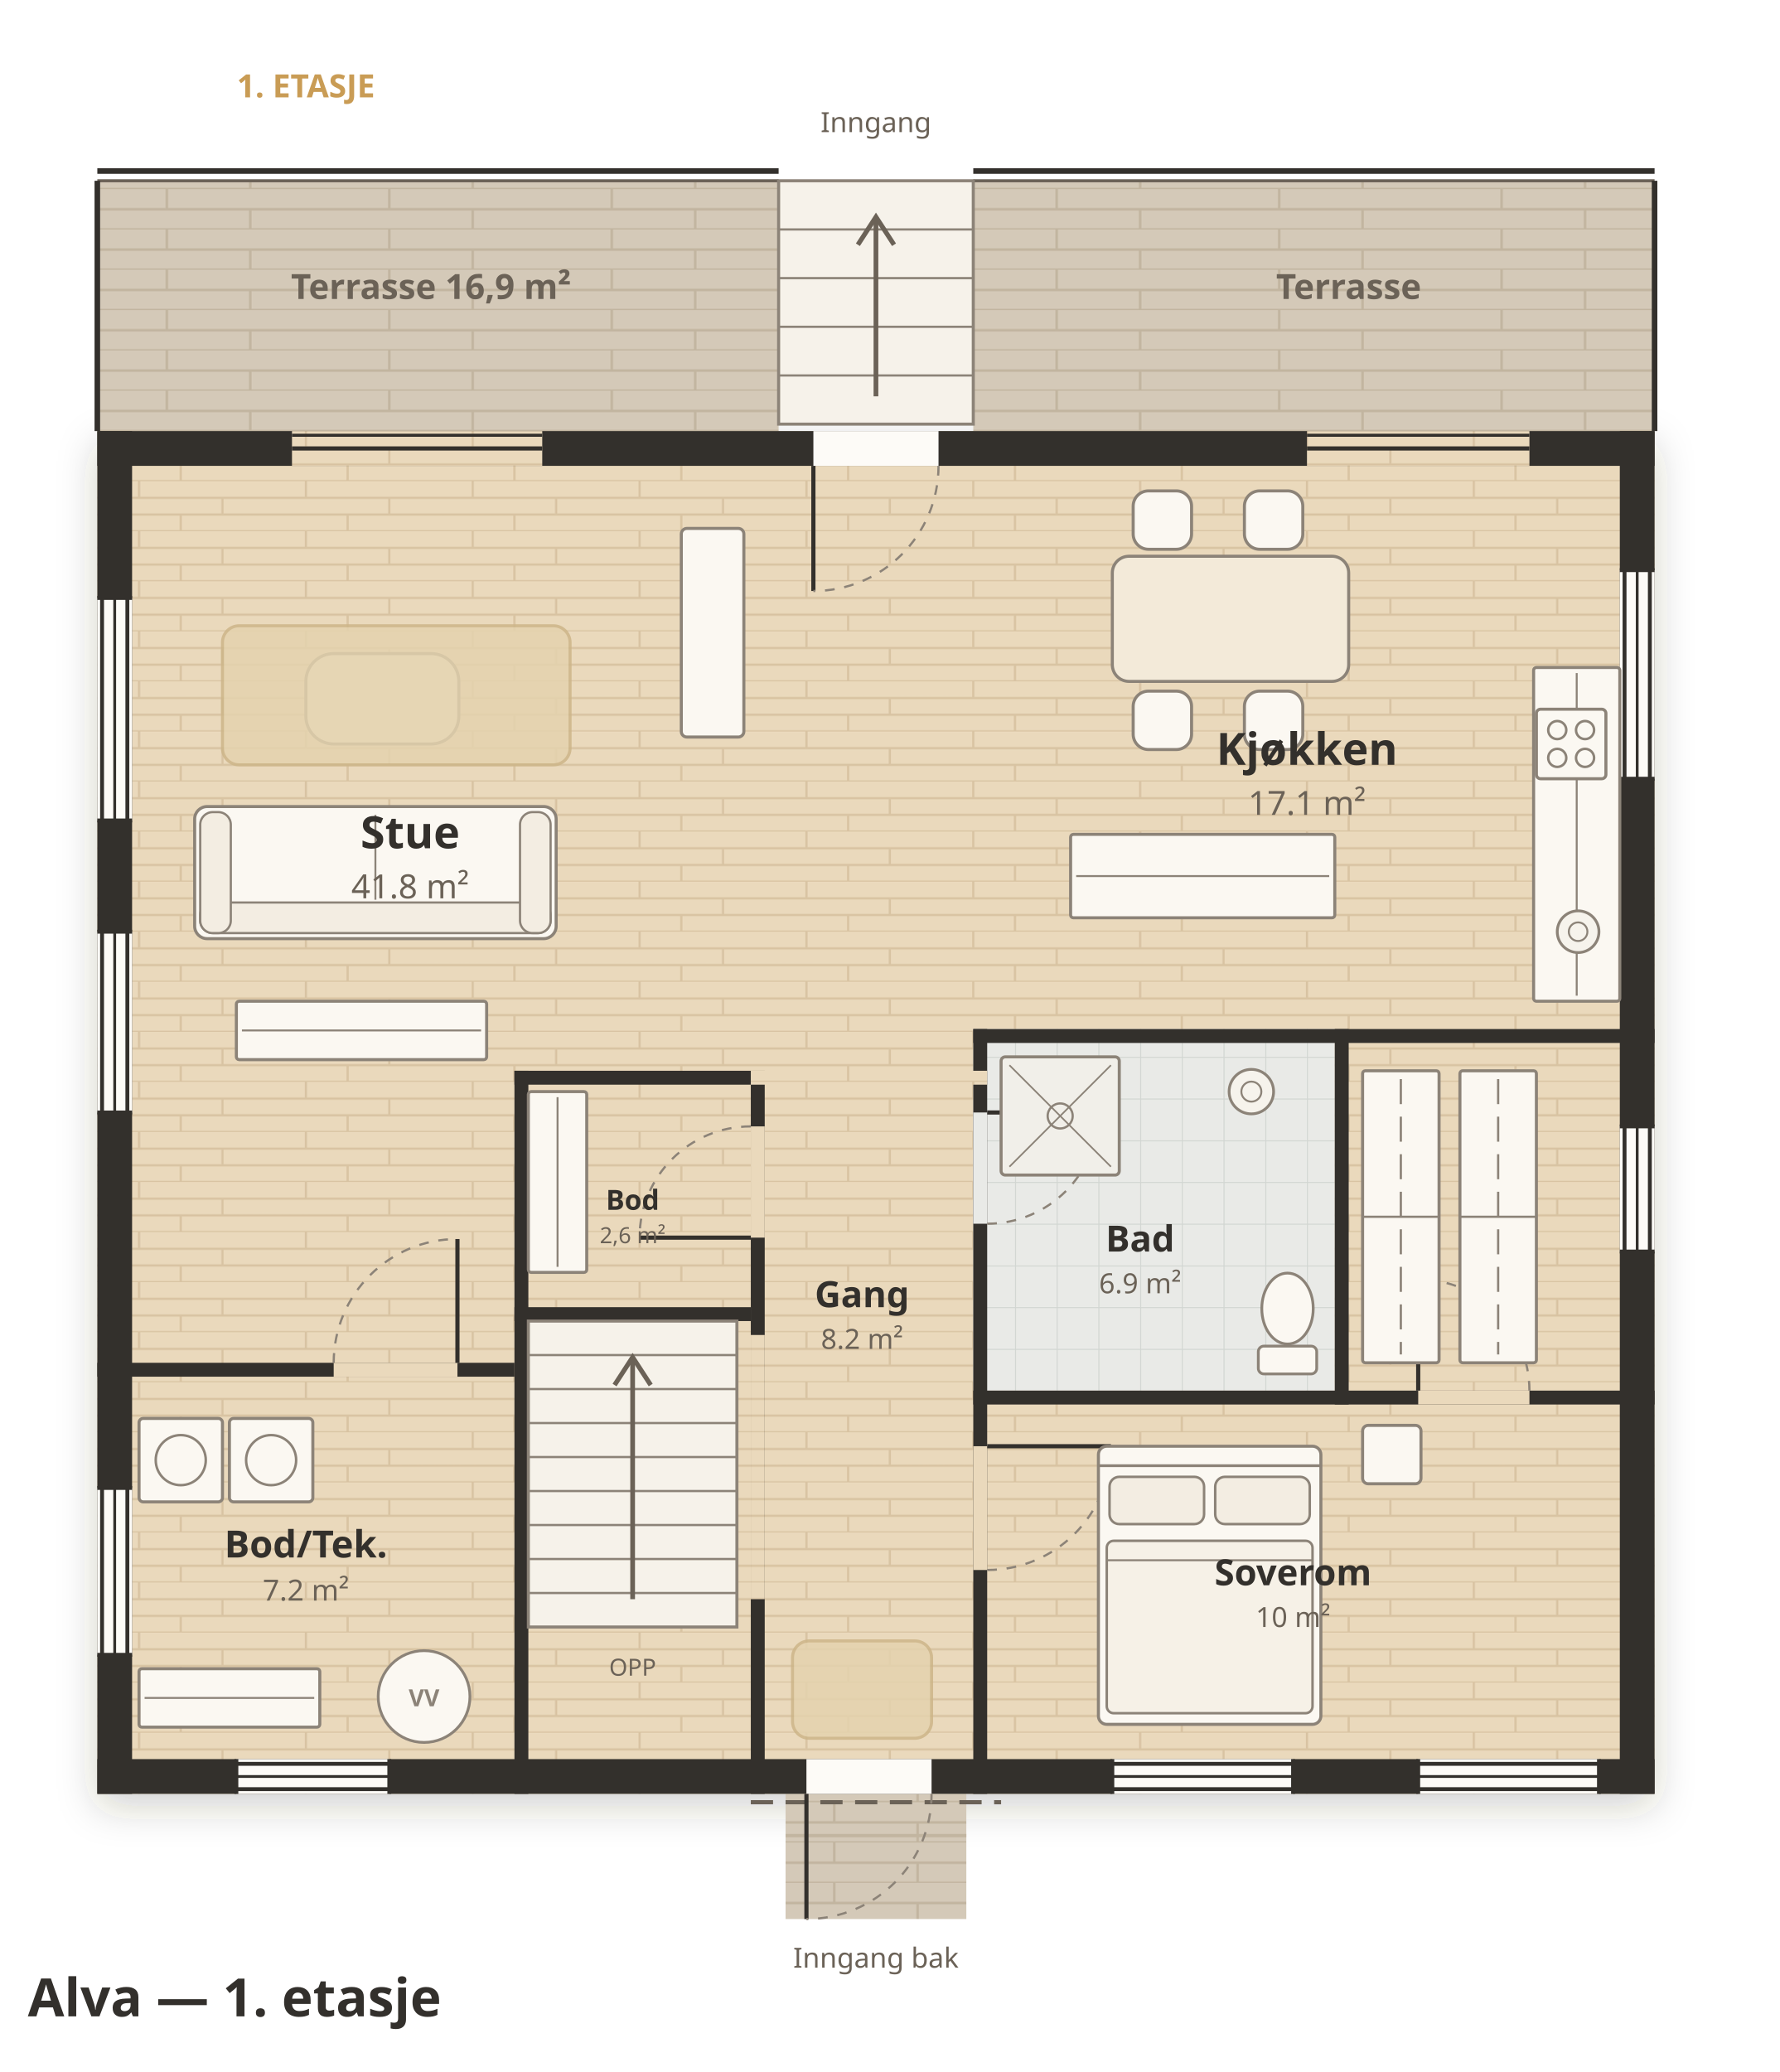
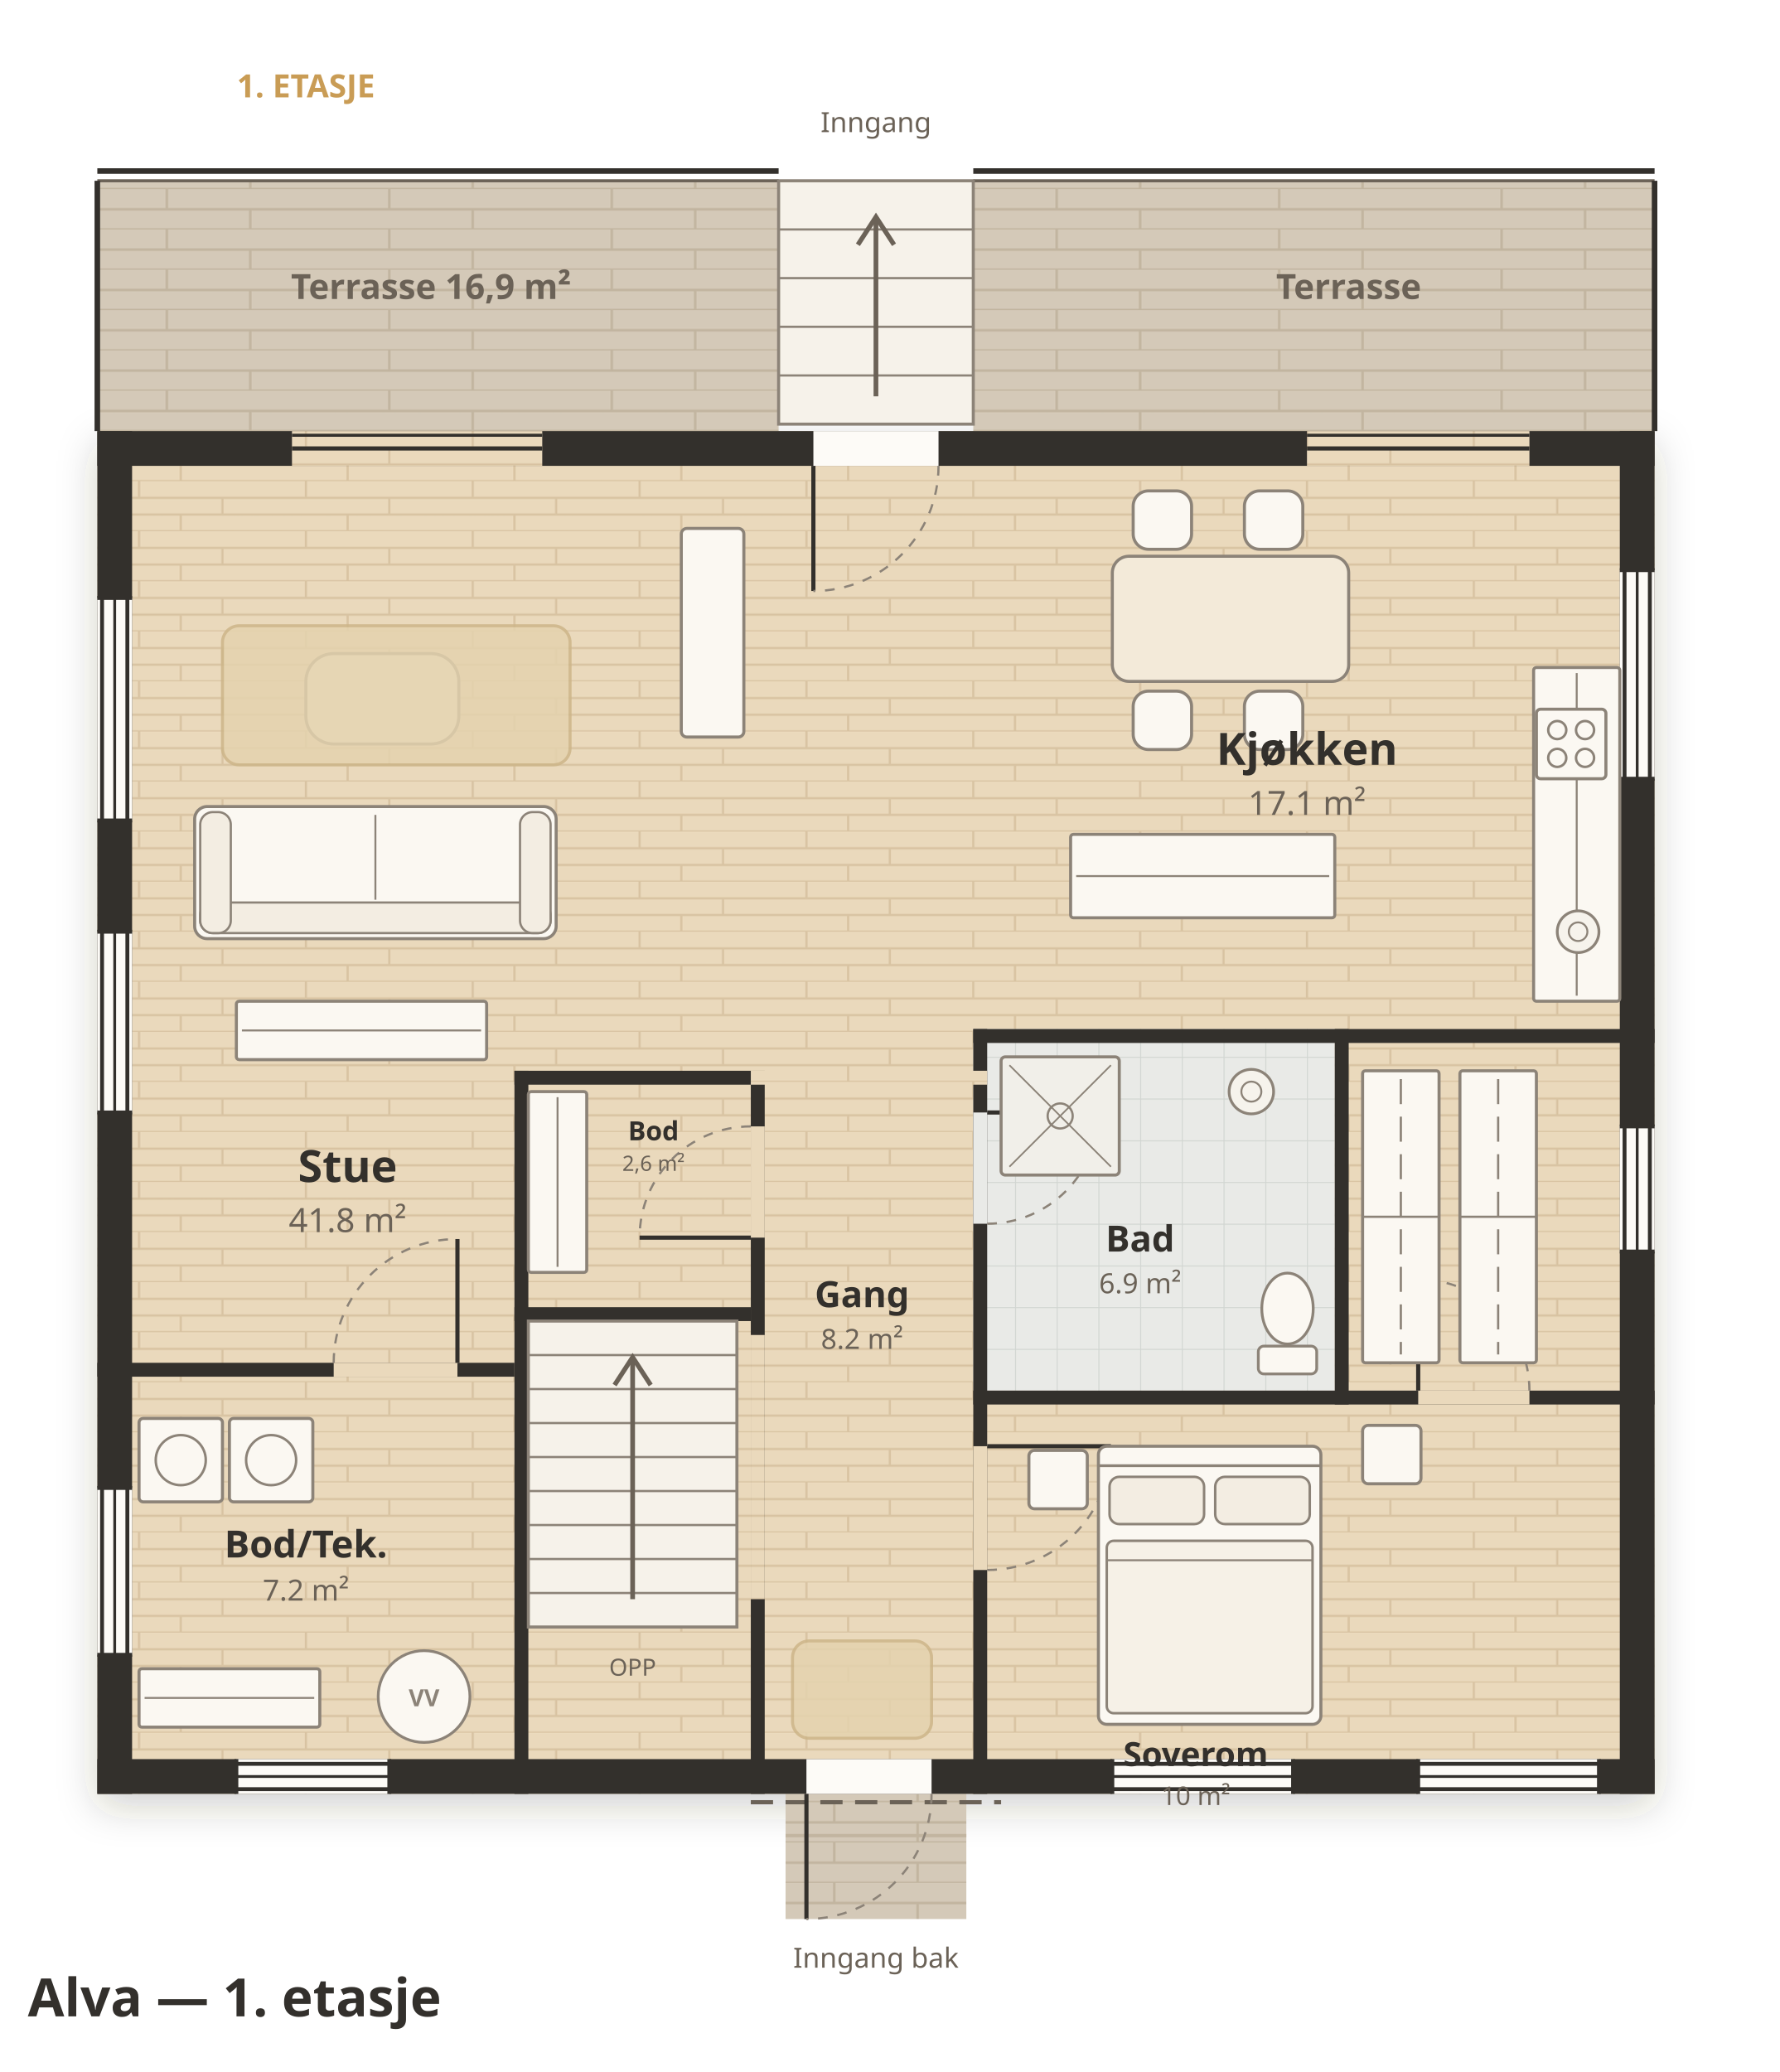
<svg xmlns="http://www.w3.org/2000/svg" viewBox="-700 -3100 12800 14900" font-family="Poppins, Segoe UI, sans-serif">
  <defs>
    <pattern id="parkett" width="1200" height="360" patternUnits="userSpaceOnUse">
      <rect width="1200" height="360" fill="#EAD9BC" />
      <line x1="0" y1="120" x2="1200" y2="120" stroke="#D9C4A3" stroke-width="16" />
      <line x1="0" y1="240" x2="1200" y2="240" stroke="#D9C4A3" stroke-width="16" />
      <line x1="0" y1="360" x2="1200" y2="360" stroke="#D9C4A3" stroke-width="16" />
      <line x1="300" y1="0" x2="300" y2="120" stroke="#D9C4A3" stroke-width="16" />
      <line x1="900" y1="120" x2="900" y2="240" stroke="#D9C4A3" stroke-width="16" />
      <line x1="600" y1="240" x2="600" y2="360" stroke="#D9C4A3" stroke-width="16" />
    </pattern>
    <pattern id="flis" width="300" height="300" patternUnits="userSpaceOnUse">
      <rect width="300" height="300" fill="#E9EAE7" />
      <path d="M 300 0 L 0 0 0 300" fill="none" stroke="#D2D6D2" stroke-width="14" />
    </pattern>
    <pattern id="dekke" width="1600" height="290" patternUnits="userSpaceOnUse">
      <rect width="1600" height="290" fill="#D4C9B8" />
      <line x1="0" y1="145" x2="1600" y2="145" stroke="#C2B5A0" stroke-width="18" />
      <line x1="0" y1="290" x2="1600" y2="290" stroke="#C2B5A0" stroke-width="18" />
      <line x1="500" y1="0" x2="500" y2="145" stroke="#C2B5A0" stroke-width="18" />
      <line x1="1100" y1="145" x2="1100" y2="290" stroke="#C2B5A0" stroke-width="18" />
    </pattern>
    <pattern id="betong" width="900" height="900" patternUnits="userSpaceOnUse">
      <rect width="900" height="900" fill="#DDDAD3" />
      <circle cx="200" cy="260" r="26" fill="#CBC7BD" />
      <circle cx="640" cy="150" r="20" fill="#CBC7BD" />
      <circle cx="470" cy="560" r="30" fill="#CBC7BD" />
      <circle cx="760" cy="740" r="22" fill="#CBC7BD" />
      <circle cx="130" cy="760" r="18" fill="#CBC7BD" />
    </pattern>
    <filter id="skygge" x="-8%" y="-8%" width="116%" height="116%">
      <feDropShadow dx="0" dy="90" stdDeviation="140" flood-color="#33302C" flood-opacity="0.22" />
    </filter>
  </defs>
  <path d="M 0 0 H 11200 V 9800 H 0 Z" fill="#FDFBF7" filter="url(#skygge)" />
  <rect x="0" y="-1800" width="4900" height="1800" fill="url(#dekke)" stroke="none" stroke-width="0" rx="0" opacity="1" />
  <rect x="6300" y="-1800" width="4900" height="1800" fill="url(#dekke)" stroke="none" stroke-width="0" rx="0" opacity="1" />
  <line x1="0" y1="-1870" x2="4900" y2="-1870" stroke="#33302C" stroke-width="40" />
  <line x1="0" y1="-1800" x2="4900" y2="-1800" stroke="#6b6257" stroke-width="22" />
  <line x1="6300" y1="-1870" x2="11200" y2="-1870" stroke="#33302C" stroke-width="40" />
  <line x1="6300" y1="-1800" x2="11200" y2="-1800" stroke="#6b6257" stroke-width="22" />
  <line x1="0" y1="-1800" x2="0" y2="0" stroke="#33302C" stroke-width="40" />
  <line x1="11200" y1="-1800" x2="11200" y2="0" stroke="#33302C" stroke-width="40" />
  <rect x="4900" y="-1800" width="1400" height="1750" fill="#F6F2EA" stroke="#8C8378" stroke-width="22" rx="0" opacity="1" />
  <line x1="4900" y1="-1450.0" x2="6300" y2="-1450.0" stroke="#8C8378" stroke-width="16" />
  <line x1="4900" y1="-1100.0" x2="6300" y2="-1100.0" stroke="#8C8378" stroke-width="16" />
  <line x1="4900" y1="-750.0" x2="6300" y2="-750.0" stroke="#8C8378" stroke-width="16" />
  <line x1="4900" y1="-400.0" x2="6300" y2="-400.0" stroke="#8C8378" stroke-width="16" />
  <line x1="5600.0" y1="-250" x2="5600.0" y2="-1540" stroke="#6b6257" stroke-width="34" />
  <path d="M 5470.0 -1340 L 5600.0 -1540 L 5730.0 -1340" fill="none" stroke="#6b6257" stroke-width="34" />
  <rect x="4950" y="9800" width="1300" height="900" fill="url(#dekke)" stroke="none" stroke-width="0" rx="0" opacity="1" />
  <line x1="4950" y1="10100" x2="6250" y2="10100" stroke="#C2B5A0" stroke-width="24" />
  <line x1="4700" y1="9860" x2="6500" y2="9860" stroke="#6b6257" stroke-width="30" stroke-dasharray="160 90" />
  <rect x="0" y="0" width="11200" height="9800" fill="url(#parkett)" stroke="none" stroke-width="0" rx="0" opacity="1" />
  <rect x="6300" y="4300" width="2600" height="2600" fill="url(#flis)" stroke="none" stroke-width="0" rx="0" opacity="1" />
  <rect x="0" y="0" width="11200" height="250" fill="#33302C" stroke="none" stroke-width="0" rx="0" opacity="1" />
  <rect x="0" y="0" width="250" height="9800" fill="#33302C" stroke="none" stroke-width="0" rx="0" opacity="1" />
  <rect x="0" y="9550" width="11200" height="250" fill="#33302C" stroke="none" stroke-width="0" rx="0" opacity="1" />
  <rect x="10950" y="0" width="250" height="9800" fill="#33302C" stroke="none" stroke-width="0" rx="0" opacity="1" />
  <rect x="0" y="6700" width="3000" height="100" fill="#33302C" stroke="none" stroke-width="0" rx="0" opacity="1" />
  <rect x="3000" y="4600" width="100" height="5200" fill="#33302C" stroke="none" stroke-width="0" rx="0" opacity="1" />
  <rect x="3000" y="4600" width="1700" height="100" fill="#33302C" stroke="none" stroke-width="0" rx="0" opacity="1" />
  <rect x="4700" y="4600" width="100" height="5200" fill="#33302C" stroke="none" stroke-width="0" rx="0" opacity="1" />
  <rect x="3000" y="6300" width="1700" height="100" fill="#33302C" stroke="none" stroke-width="0" rx="0" opacity="1" />
  <rect x="6300" y="4300" width="100" height="5500" fill="#33302C" stroke="none" stroke-width="0" rx="0" opacity="1" />
  <rect x="6300" y="4300" width="4900" height="100" fill="#33302C" stroke="none" stroke-width="0" rx="0" opacity="1" />
  <rect x="8900" y="4300" width="100" height="2700" fill="#33302C" stroke="none" stroke-width="0" rx="0" opacity="1" />
  <rect x="6300" y="6900" width="4900" height="100" fill="#33302C" stroke="none" stroke-width="0" rx="0" opacity="1" />
  <rect x="1400" y="0" width="1800" height="250" fill="url(#parkett)" stroke="none" stroke-width="0" rx="0" opacity="1" />
  <line x1="1400" y1="125.0" x2="3200" y2="125.0" stroke="#33302C" stroke-width="30" />
  <line x1="1400" y1="30" x2="3200" y2="30" stroke="#33302C" stroke-width="22" />
  <rect x="8700" y="0" width="1600" height="250" fill="url(#parkett)" stroke="none" stroke-width="0" rx="0" opacity="1" />
  <line x1="8700" y1="125.0" x2="10300" y2="125.0" stroke="#33302C" stroke-width="30" />
  <line x1="8700" y1="30" x2="10300" y2="30" stroke="#33302C" stroke-width="22" />
  <rect x="5150" y="0" width="900" height="250" fill="#FDFBF7" stroke="none" stroke-width="0" rx="0" opacity="1" />
  <path d="M 5150 250 L 5150 1150" stroke="#33302C" stroke-width="30" fill="none" />
  <path d="M 6050 250 A 900 900 0 0 1 5150 1150" stroke="#8C8378" stroke-width="16" fill="none" stroke-dasharray="70 70" />
  <rect x="0" y="1200" width="250" height="1600" fill="#FDFBF7" stroke="none" stroke-width="0" rx="0" opacity="1" />
  <line x1="34" y1="1200" x2="34" y2="2800" stroke="#33302C" stroke-width="28" />
  <line x1="216" y1="1200" x2="216" y2="2800" stroke="#33302C" stroke-width="28" />
  <line x1="125.0" y1="1200" x2="125.0" y2="2800" stroke="#33302C" stroke-width="20" />
  <line x1="0" y1="1200" x2="250" y2="1200" stroke="#33302C" stroke-width="28" />
  <line x1="0" y1="2800" x2="250" y2="2800" stroke="#33302C" stroke-width="28" />
  <rect x="0" y="3600" width="250" height="1300" fill="#FDFBF7" stroke="none" stroke-width="0" rx="0" opacity="1" />
  <line x1="34" y1="3600" x2="34" y2="4900" stroke="#33302C" stroke-width="28" />
  <line x1="216" y1="3600" x2="216" y2="4900" stroke="#33302C" stroke-width="28" />
  <line x1="125.0" y1="3600" x2="125.0" y2="4900" stroke="#33302C" stroke-width="20" />
  <line x1="0" y1="3600" x2="250" y2="3600" stroke="#33302C" stroke-width="28" />
  <line x1="0" y1="4900" x2="250" y2="4900" stroke="#33302C" stroke-width="28" />
  <rect x="0" y="7600" width="250" height="1200" fill="#FDFBF7" stroke="none" stroke-width="0" rx="0" opacity="1" />
  <line x1="34" y1="7600" x2="34" y2="8800" stroke="#33302C" stroke-width="28" />
  <line x1="216" y1="7600" x2="216" y2="8800" stroke="#33302C" stroke-width="28" />
  <line x1="125.0" y1="7600" x2="125.0" y2="8800" stroke="#33302C" stroke-width="20" />
  <line x1="0" y1="7600" x2="250" y2="7600" stroke="#33302C" stroke-width="28" />
  <line x1="0" y1="8800" x2="250" y2="8800" stroke="#33302C" stroke-width="28" />
  <rect x="1000" y="9550" width="1100" height="250" fill="#FDFBF7" stroke="none" stroke-width="0" rx="0" opacity="1" />
  <line x1="1000" y1="9584" x2="2100" y2="9584" stroke="#33302C" stroke-width="28" />
  <line x1="1000" y1="9766" x2="2100" y2="9766" stroke="#33302C" stroke-width="28" />
  <line x1="1000" y1="9675.0" x2="2100" y2="9675.0" stroke="#33302C" stroke-width="20" />
  <line x1="1000" y1="9550" x2="1000" y2="9800" stroke="#33302C" stroke-width="28" />
  <line x1="2100" y1="9550" x2="2100" y2="9800" stroke="#33302C" stroke-width="28" />
  <rect x="10950" y="1000" width="250" height="1500" fill="#FDFBF7" stroke="none" stroke-width="0" rx="0" opacity="1" />
  <line x1="10984" y1="1000" x2="10984" y2="2500" stroke="#33302C" stroke-width="28" />
  <line x1="11166" y1="1000" x2="11166" y2="2500" stroke="#33302C" stroke-width="28" />
  <line x1="11075.0" y1="1000" x2="11075.0" y2="2500" stroke="#33302C" stroke-width="20" />
  <line x1="10950" y1="1000" x2="11200" y2="1000" stroke="#33302C" stroke-width="28" />
  <line x1="10950" y1="2500" x2="11200" y2="2500" stroke="#33302C" stroke-width="28" />
  <rect x="7300" y="9550" width="1300" height="250" fill="#FDFBF7" stroke="none" stroke-width="0" rx="0" opacity="1" />
  <line x1="7300" y1="9584" x2="8600" y2="9584" stroke="#33302C" stroke-width="28" />
  <line x1="7300" y1="9766" x2="8600" y2="9766" stroke="#33302C" stroke-width="28" />
  <line x1="7300" y1="9675.0" x2="8600" y2="9675.0" stroke="#33302C" stroke-width="20" />
  <line x1="7300" y1="9550" x2="7300" y2="9800" stroke="#33302C" stroke-width="28" />
  <line x1="8600" y1="9550" x2="8600" y2="9800" stroke="#33302C" stroke-width="28" />
  <rect x="9500" y="9550" width="1300" height="250" fill="#FDFBF7" stroke="none" stroke-width="0" rx="0" opacity="1" />
  <line x1="9500" y1="9584" x2="10800" y2="9584" stroke="#33302C" stroke-width="28" />
  <line x1="9500" y1="9766" x2="10800" y2="9766" stroke="#33302C" stroke-width="28" />
  <line x1="9500" y1="9675.0" x2="10800" y2="9675.0" stroke="#33302C" stroke-width="20" />
  <line x1="9500" y1="9550" x2="9500" y2="9800" stroke="#33302C" stroke-width="28" />
  <line x1="10800" y1="9550" x2="10800" y2="9800" stroke="#33302C" stroke-width="28" />
  <rect x="10950" y="5000" width="250" height="900" fill="#FDFBF7" stroke="none" stroke-width="0" rx="0" opacity="1" />
  <line x1="10984" y1="5000" x2="10984" y2="5900" stroke="#33302C" stroke-width="28" />
  <line x1="11166" y1="5000" x2="11166" y2="5900" stroke="#33302C" stroke-width="28" />
  <line x1="11075.0" y1="5000" x2="11075.0" y2="5900" stroke="#33302C" stroke-width="20" />
  <line x1="10950" y1="5000" x2="11200" y2="5000" stroke="#33302C" stroke-width="28" />
  <line x1="10950" y1="5900" x2="11200" y2="5900" stroke="#33302C" stroke-width="28" />
  <rect x="5100" y="9550" width="900" height="250" fill="#FDFBF7" stroke="none" stroke-width="0" rx="0" opacity="1" />
  <path d="M 5100 9800 L 5100 10700" stroke="#33302C" stroke-width="30" fill="none" />
  <path d="M 6000 9800 A 900 900 0 0 1 5100 10700" stroke="#8C8378" stroke-width="16" fill="none" stroke-dasharray="70 70" />
  <rect x="4700" y="4600" width="1700" height="100" fill="url(#parkett)" stroke="none" stroke-width="0" rx="0" opacity="1" />
  <rect x="4700" y="5000" width="100" height="800" fill="#EAD9BC" stroke="none" stroke-width="0" rx="0" opacity="1" />
  <path d="M 4700 5800 L 3900 5800" stroke="#33302C" stroke-width="30" fill="none" />
  <path d="M 4700 5000 A 800 800 0 0 0 3900 5800" stroke="#8C8378" stroke-width="16" fill="none" stroke-dasharray="70 70" />
  <rect x="4700" y="6500" width="100" height="1900" fill="url(#parkett)" stroke="none" stroke-width="0" rx="0" opacity="1" />
  <rect x="6300" y="4900" width="100" height="800" fill="#E9EAE7" stroke="none" stroke-width="0" rx="0" opacity="1" />
  <path d="M 6400 4900 L 7200 4900" stroke="#33302C" stroke-width="30" fill="none" />
  <path d="M 6400 5700 A 800 800 0 0 0 7200 4900" stroke="#8C8378" stroke-width="16" fill="none" stroke-dasharray="70 70" />
  <rect x="6300" y="7300" width="100" height="890" fill="#EAD9BC" stroke="none" stroke-width="0" rx="0" opacity="1" />
  <path d="M 6400 7300 L 7290 7300" stroke="#33302C" stroke-width="30" fill="none" />
  <path d="M 6400 8190 A 890 890 0 0 0 7290 7300" stroke="#8C8378" stroke-width="16" fill="none" stroke-dasharray="70 70" />
  <rect x="1700" y="6700" width="890" height="100" fill="#EAD9BC" stroke="none" stroke-width="0" rx="0" opacity="1" />
  <path d="M 2590 6700 L 2590 5810" stroke="#33302C" stroke-width="30" fill="none" />
  <path d="M 1700 6700 A 890 890 0 0 1 2590 5810" stroke="#8C8378" stroke-width="16" fill="none" stroke-dasharray="70 70" />
  <rect x="9500" y="6900" width="800" height="100" fill="#EAD9BC" stroke="none" stroke-width="0" rx="0" opacity="1" />
  <path d="M 9500 6900 L 9500 6100" stroke="#33302C" stroke-width="30" fill="none" />
  <path d="M 10300 6900 A 800 800 0 0 0 9500 6100" stroke="#8C8378" stroke-width="16" fill="none" stroke-dasharray="70 70" />
  <rect x="3100" y="6400" width="1500" height="2200" fill="#F6F2EA" stroke="#8C8378" stroke-width="22" rx="0" opacity="1" />
  <line x1="3100" y1="6644.444" x2="4600" y2="6644.444" stroke="#8C8378" stroke-width="16" />
  <line x1="3100" y1="6888.889" x2="4600" y2="6888.889" stroke="#8C8378" stroke-width="16" />
  <line x1="3100" y1="7133.333" x2="4600" y2="7133.333" stroke="#8C8378" stroke-width="16" />
  <line x1="3100" y1="7377.778" x2="4600" y2="7377.778" stroke="#8C8378" stroke-width="16" />
  <line x1="3100" y1="7622.222" x2="4600" y2="7622.222" stroke="#8C8378" stroke-width="16" />
  <line x1="3100" y1="7866.667" x2="4600" y2="7866.667" stroke="#8C8378" stroke-width="16" />
  <line x1="3100" y1="8111.111" x2="4600" y2="8111.111" stroke="#8C8378" stroke-width="16" />
  <line x1="3100" y1="8355.556" x2="4600" y2="8355.556" stroke="#8C8378" stroke-width="16" />
  <line x1="3850.0" y1="8400" x2="3850.0" y2="6660" stroke="#6b6257" stroke-width="34" />
  <path d="M 3720.0 6860 L 3850.0 6660 L 3980.0 6860" fill="none" stroke="#6b6257" stroke-width="34" />
  <text x="3850" y="8950" font-size="170" fill="#6b6257" font-weight="500" text-anchor="middle" font-family="Poppins, Segoe UI, sans-serif">OPP</text>
  <rect x="700" y="2700" width="2600" height="950" fill="#FBF8F2" stroke="#8C8378" stroke-width="22" rx="90" opacity="1" />
  <rect x="740" y="3390" width="2520" height="220" fill="#F3EDE2" stroke="#8C8378" stroke-width="16" rx="90" opacity="1" />
  <rect x="740" y="2740" width="220" height="870" fill="#F3EDE2" stroke="#8C8378" stroke-width="16" rx="90" opacity="1" />
  <rect x="3040" y="2740" width="220" height="870" fill="#F3EDE2" stroke="#8C8378" stroke-width="16" rx="90" opacity="1" />
  <line x1="2000.0" y1="2760" x2="2000.0" y2="3370" stroke="#8C8378" stroke-width="14" />
  <rect x="1500" y="1600" width="1100" height="650" fill="#F3EAD9" stroke="#8C8378" stroke-width="22" rx="200" opacity="1" />
  <rect x="900" y="1400" width="2500" height="1000" fill="#E4D2AE" stroke="#CDB588" stroke-width="22" rx="120" opacity="0.85" />
  <rect x="1000" y="4100" width="1800" height="420" fill="#FBF8F2" stroke="#8C8378" stroke-width="22" rx="20" opacity="1" />
  <line x1="1040" y1="4310.0" x2="2760" y2="4310.0" stroke="#8C8378" stroke-width="14" />
  <rect x="4200" y="700" width="450" height="1500" fill="#FBF8F2" stroke="#8C8378" stroke-width="22" rx="40" opacity="1" />
  <rect x="10330" y="1700" width="620" height="2400" fill="#FBF8F2" stroke="#8C8378" stroke-width="22" rx="20" opacity="1" />
  <line x1="10640.0" y1="1740" x2="10640.0" y2="4060" stroke="#8C8378" stroke-width="14" />
  <rect x="10350" y="2000" width="500" height="500" fill="#FBF8F2" stroke="#8C8378" stroke-width="22" rx="30" opacity="1" />
  <circle cx="10500.0" cy="2150.0" r="65.0" fill="none" stroke="#8C8378" stroke-width="18" />
  <circle cx="10700.0" cy="2150.0" r="65.0" fill="none" stroke="#8C8378" stroke-width="18" />
  <circle cx="10500.0" cy="2350.0" r="65.0" fill="none" stroke="#8C8378" stroke-width="18" />
  <circle cx="10700.0" cy="2350.0" r="65.0" fill="none" stroke="#8C8378" stroke-width="18" />
  <circle cx="10650" cy="3600" r="150" fill="#F6F3EC" stroke="#8C8378" stroke-width="20" />
  <circle cx="10650" cy="3600" r="67" fill="none" stroke="#8C8378" stroke-width="14" />
  <rect x="7000" y="2900" width="1900" height="600" fill="#FBF8F2" stroke="#8C8378" stroke-width="22" rx="20" opacity="1" />
  <line x1="7040" y1="3200.0" x2="8860" y2="3200.0" stroke="#8C8378" stroke-width="14" />
  <rect x="7300" y="900" width="1700" height="900" fill="#F3EAD9" stroke="#8C8378" stroke-width="22" rx="120" opacity="1" />
  <rect x="7450" y="430" width="420" height="420" fill="#FBF8F2" stroke="#8C8378" stroke-width="22" rx="110" opacity="1" />
  <rect x="8250" y="430" width="420" height="420" fill="#FBF8F2" stroke="#8C8378" stroke-width="22" rx="110" opacity="1" />
  <rect x="7450" y="1870" width="420" height="420" fill="#FBF8F2" stroke="#8C8378" stroke-width="22" rx="110" opacity="1" />
  <rect x="8250" y="1870" width="420" height="420" fill="#FBF8F2" stroke="#8C8378" stroke-width="22" rx="110" opacity="1" />
  <rect x="3100" y="4750" width="420" height="1300" fill="#FBF8F2" stroke="#8C8378" stroke-width="22" rx="20" opacity="1" />
  <line x1="3310.0" y1="4790" x2="3310.0" y2="6010" stroke="#8C8378" stroke-width="14" />
  <rect x="300" y="7100" width="600" height="600" fill="#FBF8F2" stroke="#8C8378" stroke-width="22" rx="30" opacity="1" />
  <circle cx="600.0" cy="7400.0" r="180.0" fill="none" stroke="#8C8378" stroke-width="18" />
  <rect x="950" y="7100" width="600" height="600" fill="#FBF8F2" stroke="#8C8378" stroke-width="22" rx="30" opacity="1" />
  <circle cx="1250.0" cy="7400.0" r="180.0" fill="none" stroke="#8C8378" stroke-width="18" />
  <circle cx="2350" cy="9100" r="330" fill="#FBF8F2" stroke="#8C8378" stroke-width="20" />
  <text x="2350" y="9170" font-size="170" fill="#8C8378" font-weight="600" text-anchor="middle" font-family="Poppins, Segoe UI, sans-serif">VV</text>
  <rect x="300" y="8900" width="1300" height="420" fill="#FBF8F2" stroke="#8C8378" stroke-width="22" rx="20" opacity="1" />
  <line x1="340" y1="9110.0" x2="1560" y2="9110.0" stroke="#8C8378" stroke-width="14" />
  <rect x="5000" y="8700" width="1000" height="700" fill="#E4D2AE" stroke="#CDB588" stroke-width="22" rx="120" opacity="0.85" />
  <rect x="6500" y="4500" width="850" height="850" fill="#F1EFE9" stroke="#8C8378" stroke-width="22" rx="30" opacity="1" />
  <circle cx="6925.0" cy="4925.0" r="90" fill="none" stroke="#8C8378" stroke-width="16" />
  <line x1="6560" y1="4560" x2="7290" y2="5290" stroke="#8C8378" stroke-width="12" />
  <line x1="7290" y1="4560" x2="6560" y2="5290" stroke="#8C8378" stroke-width="12" />
  <circle cx="8300" cy="4750" r="160" fill="#F6F3EC" stroke="#8C8378" stroke-width="20" />
  <circle cx="8300" cy="4750" r="72" fill="none" stroke="#8C8378" stroke-width="14" />
  <rect x="8350" y="6580" width="420" height="200" fill="#FBF8F2" stroke="#8C8378" stroke-width="20" rx="40" opacity="1" />
  <ellipse cx="8560" cy="6310" rx="185" ry="255" fill="#FBF8F2" stroke="#8C8378" stroke-width="20" />
  <rect x="7200" y="7300" width="1600" height="2000" fill="#FBF8F2" stroke="#8C8378" stroke-width="22" rx="60" opacity="1" />
  <line x1="7200" y1="7440" x2="8800" y2="7440" stroke="#8C8378" stroke-width="20" />
  <rect x="7280" y="7520" width="680.0" height="340" fill="#F3EDE2" stroke="#8C8378" stroke-width="18" rx="70" opacity="1" />
  <rect x="8040.0" y="7520" width="680.0" height="340" fill="#F3EDE2" stroke="#8C8378" stroke-width="18" rx="70" opacity="1" />
  <rect x="7260" y="7980" width="1480" height="1240" fill="#F6F1E7" stroke="#8C8378" stroke-width="18" rx="50" opacity="1" />
  <line x1="7260" y1="8120" x2="8740" y2="8120" stroke="#8C8378" stroke-width="14" />
+   <rect x="6700" y="7330" width="420" height="420" fill="#FBF8F2" stroke="#8C8378" stroke-width="22" rx="40" opacity="1" />
  <rect x="9100" y="4600" width="550" height="2100" fill="#FBF8F2" stroke="#8C8378" stroke-width="22" rx="20" opacity="1" />
  <line x1="9375.0" y1="4660" x2="9375.0" y2="6640" stroke="#8C8378" stroke-width="16" stroke-dasharray="180 90" />
  <line x1="9100" y1="5650.0" x2="9650" y2="5650.0" stroke="#8C8378" stroke-width="16" />
  <rect x="9800" y="4600" width="550" height="2100" fill="#FBF8F2" stroke="#8C8378" stroke-width="22" rx="20" opacity="1" />
  <line x1="10075.0" y1="4660" x2="10075.0" y2="6640" stroke="#8C8378" stroke-width="16" stroke-dasharray="180 90" />
  <line x1="9800" y1="5650.0" x2="10350" y2="5650.0" stroke="#8C8378" stroke-width="16" />
  <rect x="9100" y="7150" width="420" height="420" fill="#FBF8F2" stroke="#8C8378" stroke-width="22" rx="40" opacity="1" />
-   <text x="2250" y="3000" font-size="320" fill="#33302C" font-weight="600" text-anchor="middle" font-family="Poppins, Segoe UI, sans-serif">Stue</text>
-   <text x="2250" y="3360" font-size="240" fill="#6b6257" font-weight="400" text-anchor="middle" font-family="Poppins, Segoe UI, sans-serif">41.8 m²</text>
+   <text x="1800" y="5400" font-size="320" fill="#33302C" font-weight="600" text-anchor="middle" font-family="Poppins, Segoe UI, sans-serif">Stue</text>
+   <text x="1800" y="5760" font-size="240" fill="#6b6257" font-weight="400" text-anchor="middle" font-family="Poppins, Segoe UI, sans-serif">41.8 m²</text>
  <text x="8700" y="2400" font-size="320" fill="#33302C" font-weight="600" text-anchor="middle" font-family="Poppins, Segoe UI, sans-serif">Kjøkken</text>
  <text x="8700" y="2760" font-size="240" fill="#6b6257" font-weight="400" text-anchor="middle" font-family="Poppins, Segoe UI, sans-serif">17.1 m²</text>
-   <text x="3850" y="5600" font-size="200" fill="#33302C" font-weight="600" text-anchor="middle" font-family="Poppins, Segoe UI, sans-serif">Bod</text>
-   <text x="3850" y="5840" font-size="160" fill="#6b6257" font-weight="400" text-anchor="middle" font-family="Poppins, Segoe UI, sans-serif">2,6 m²</text>
+   <text x="4000" y="5100" font-size="190" fill="#33302C" font-weight="600" text-anchor="middle" font-family="Poppins, Segoe UI, sans-serif">Bod</text>
+   <text x="4000" y="5320" font-size="152" fill="#6b6257" font-weight="400" text-anchor="middle" font-family="Poppins, Segoe UI, sans-serif">2,6 m²</text>
  <text x="1500" y="8100" font-size="270" fill="#33302C" font-weight="600" text-anchor="middle" font-family="Poppins, Segoe UI, sans-serif">Bod/Tek.</text>
  <text x="1500" y="8410" font-size="210" fill="#6b6257" font-weight="400" text-anchor="middle" font-family="Poppins, Segoe UI, sans-serif">7.2 m²</text>
  <text x="5500" y="6300" font-size="260" fill="#33302C" font-weight="600" text-anchor="middle" font-family="Poppins, Segoe UI, sans-serif">Gang</text>
  <text x="5500" y="6600" font-size="200" fill="#6b6257" font-weight="400" text-anchor="middle" font-family="Poppins, Segoe UI, sans-serif">8.2 m²</text>
  <text x="7500" y="5900" font-size="260" fill="#33302C" font-weight="600" text-anchor="middle" font-family="Poppins, Segoe UI, sans-serif">Bad</text>
  <text x="7500" y="6200" font-size="200" fill="#6b6257" font-weight="400" text-anchor="middle" font-family="Poppins, Segoe UI, sans-serif">6.9 m²</text>
-   <text x="8600" y="8300" font-size="260" fill="#33302C" font-weight="600" text-anchor="middle" font-family="Poppins, Segoe UI, sans-serif">Soverom</text>
-   <text x="8600" y="8600" font-size="200" fill="#6b6257" font-weight="400" text-anchor="middle" font-family="Poppins, Segoe UI, sans-serif">10 m²</text>
+   <text x="7900" y="9600" font-size="240" fill="#33302C" font-weight="600" text-anchor="middle" font-family="Poppins, Segoe UI, sans-serif">Soverom</text>
+   <text x="7900" y="9880" font-size="185" fill="#6b6257" font-weight="400" text-anchor="middle" font-family="Poppins, Segoe UI, sans-serif">10 m²</text>
  <text x="2400" y="-950" font-size="250" fill="#6b6257" font-weight="600" text-anchor="middle" font-family="Poppins, Segoe UI, sans-serif">Terrasse 16,9 m²</text>
  <text x="9000" y="-950" font-size="250" fill="#6b6257" font-weight="600" text-anchor="middle" font-family="Poppins, Segoe UI, sans-serif">Terrasse</text>
  <text x="5600" y="-2150" font-size="200" fill="#6b6257" font-weight="500" text-anchor="middle" font-family="Poppins, Segoe UI, sans-serif">Inngang</text>
  <text x="5600" y="11050" font-size="200" fill="#6b6257" font-weight="500" text-anchor="middle" font-family="Poppins, Segoe UI, sans-serif">Inngang bak</text>
  <text x="1500" y="-2400" font-size="230" fill="#C99C55" font-weight="600" text-anchor="middle" font-family="Poppins, Segoe UI, sans-serif">1. ETASJE</text>
  <text x="-500" y="11400" font-size="380" fill="#33302C" font-weight="600" text-anchor="start" font-family="Poppins, Segoe UI, sans-serif">Alva — 1. etasje</text>
</svg>
